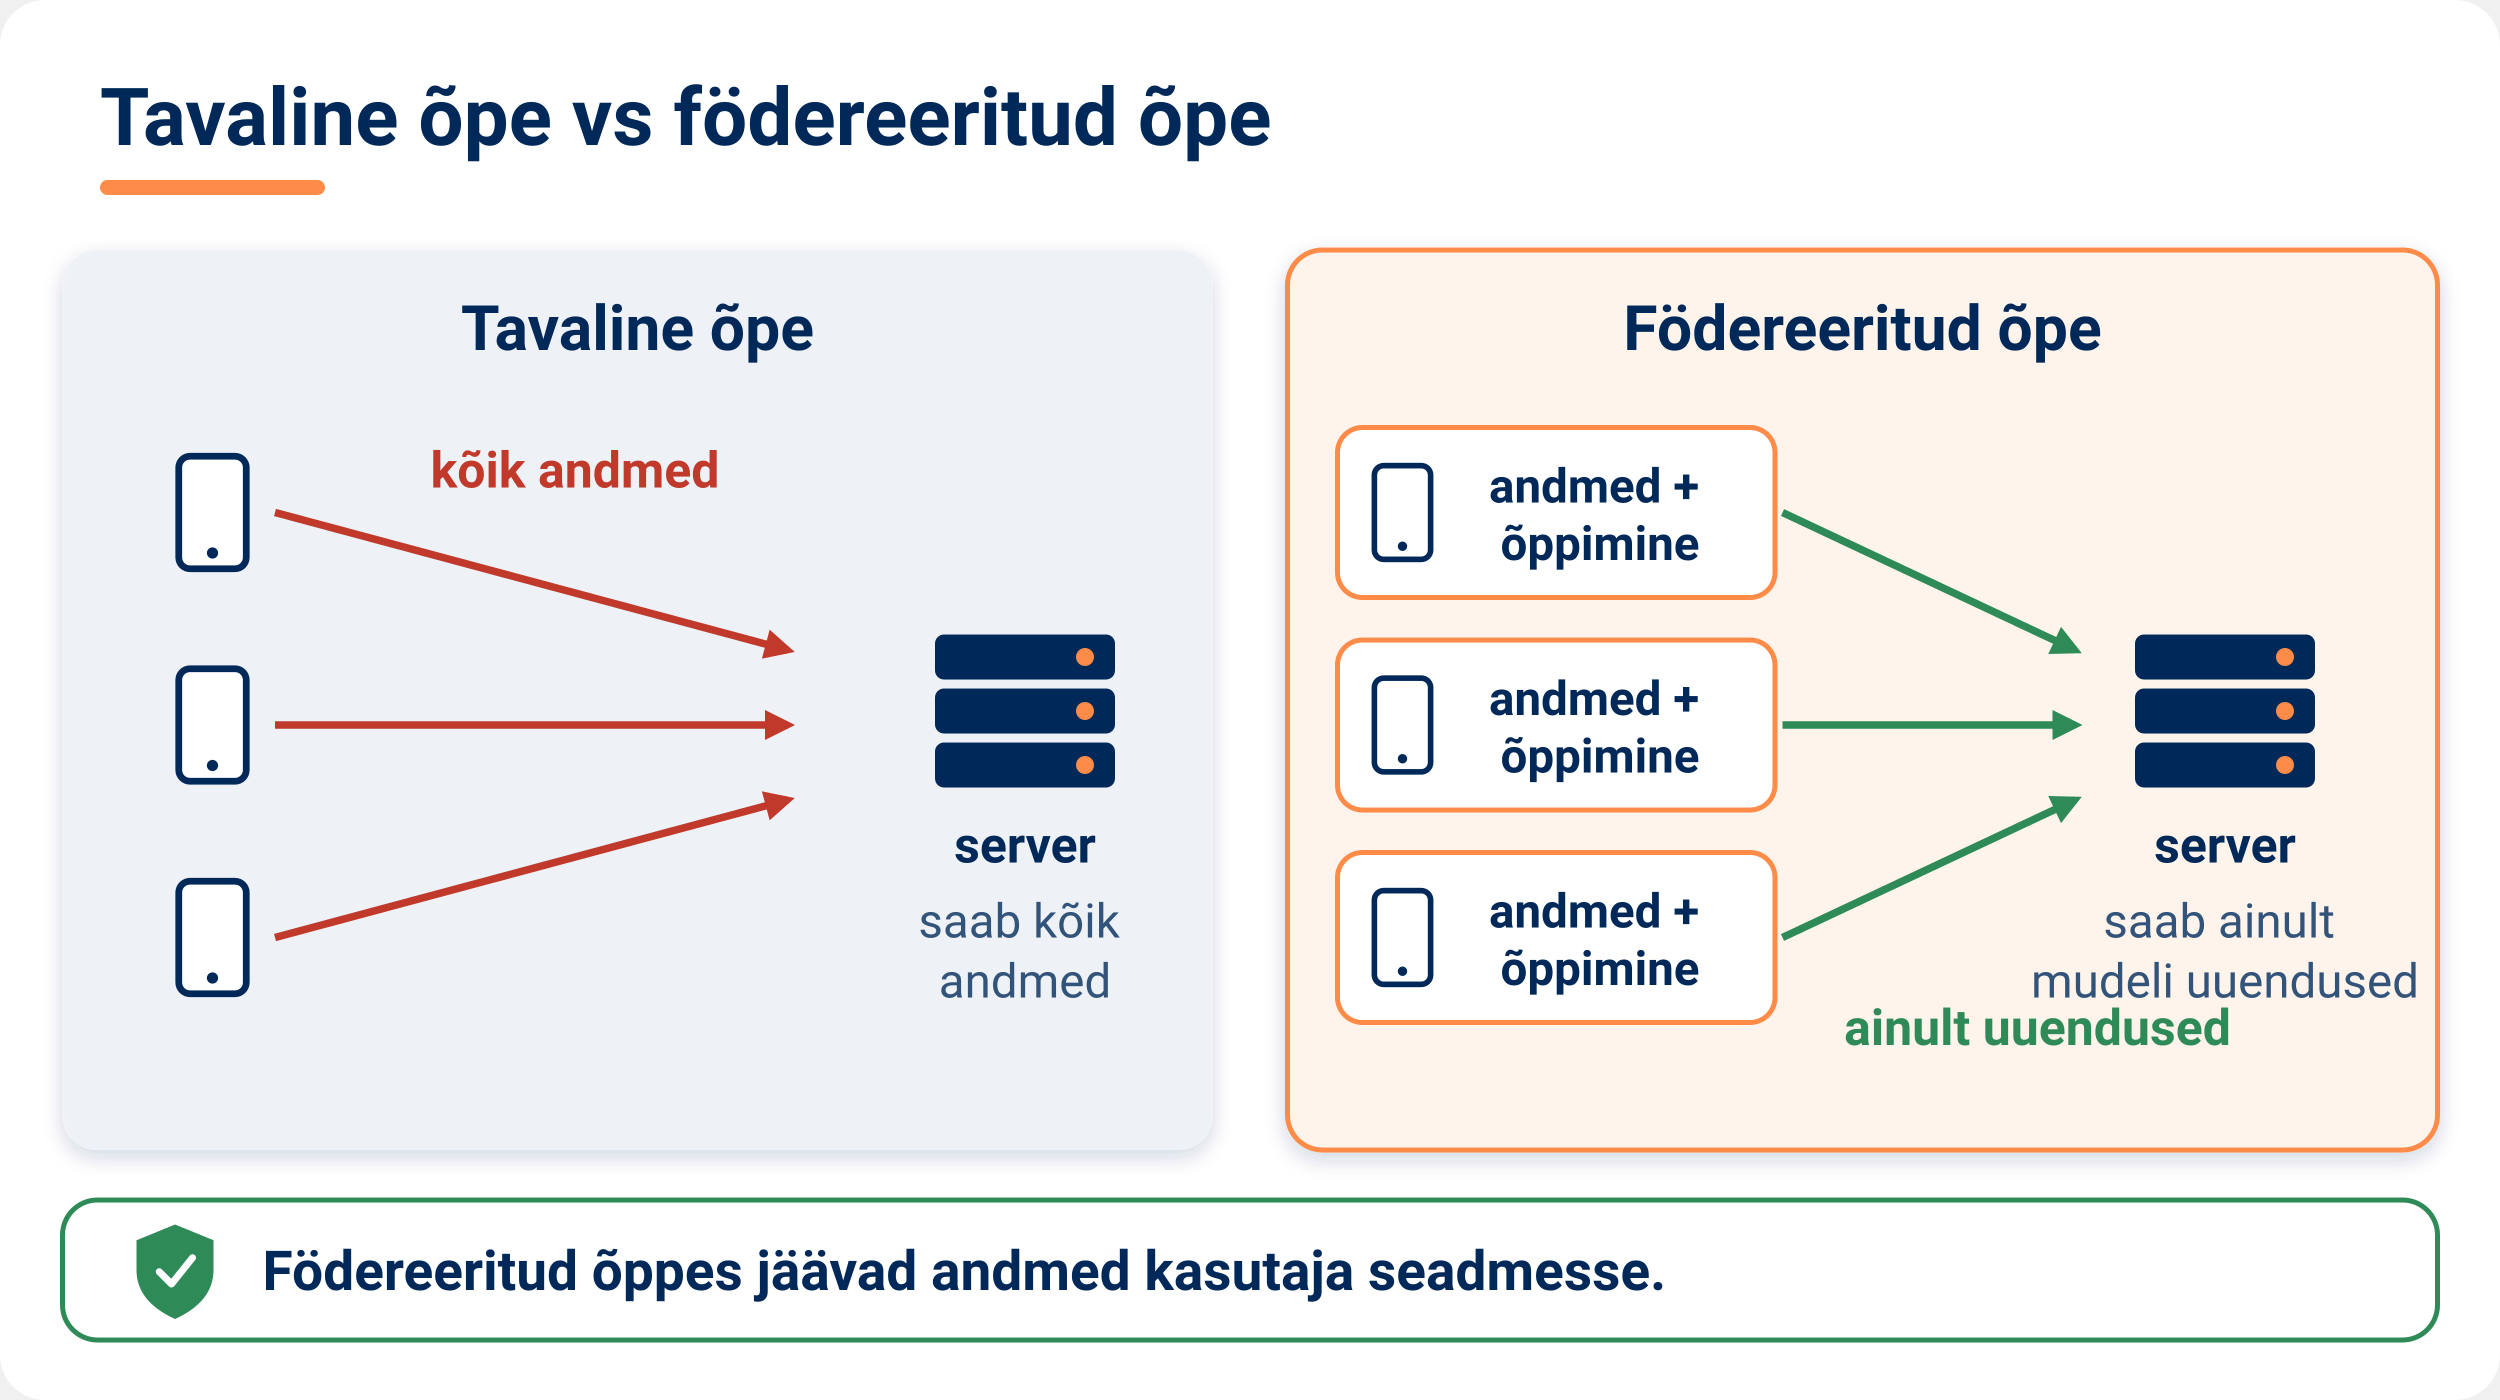
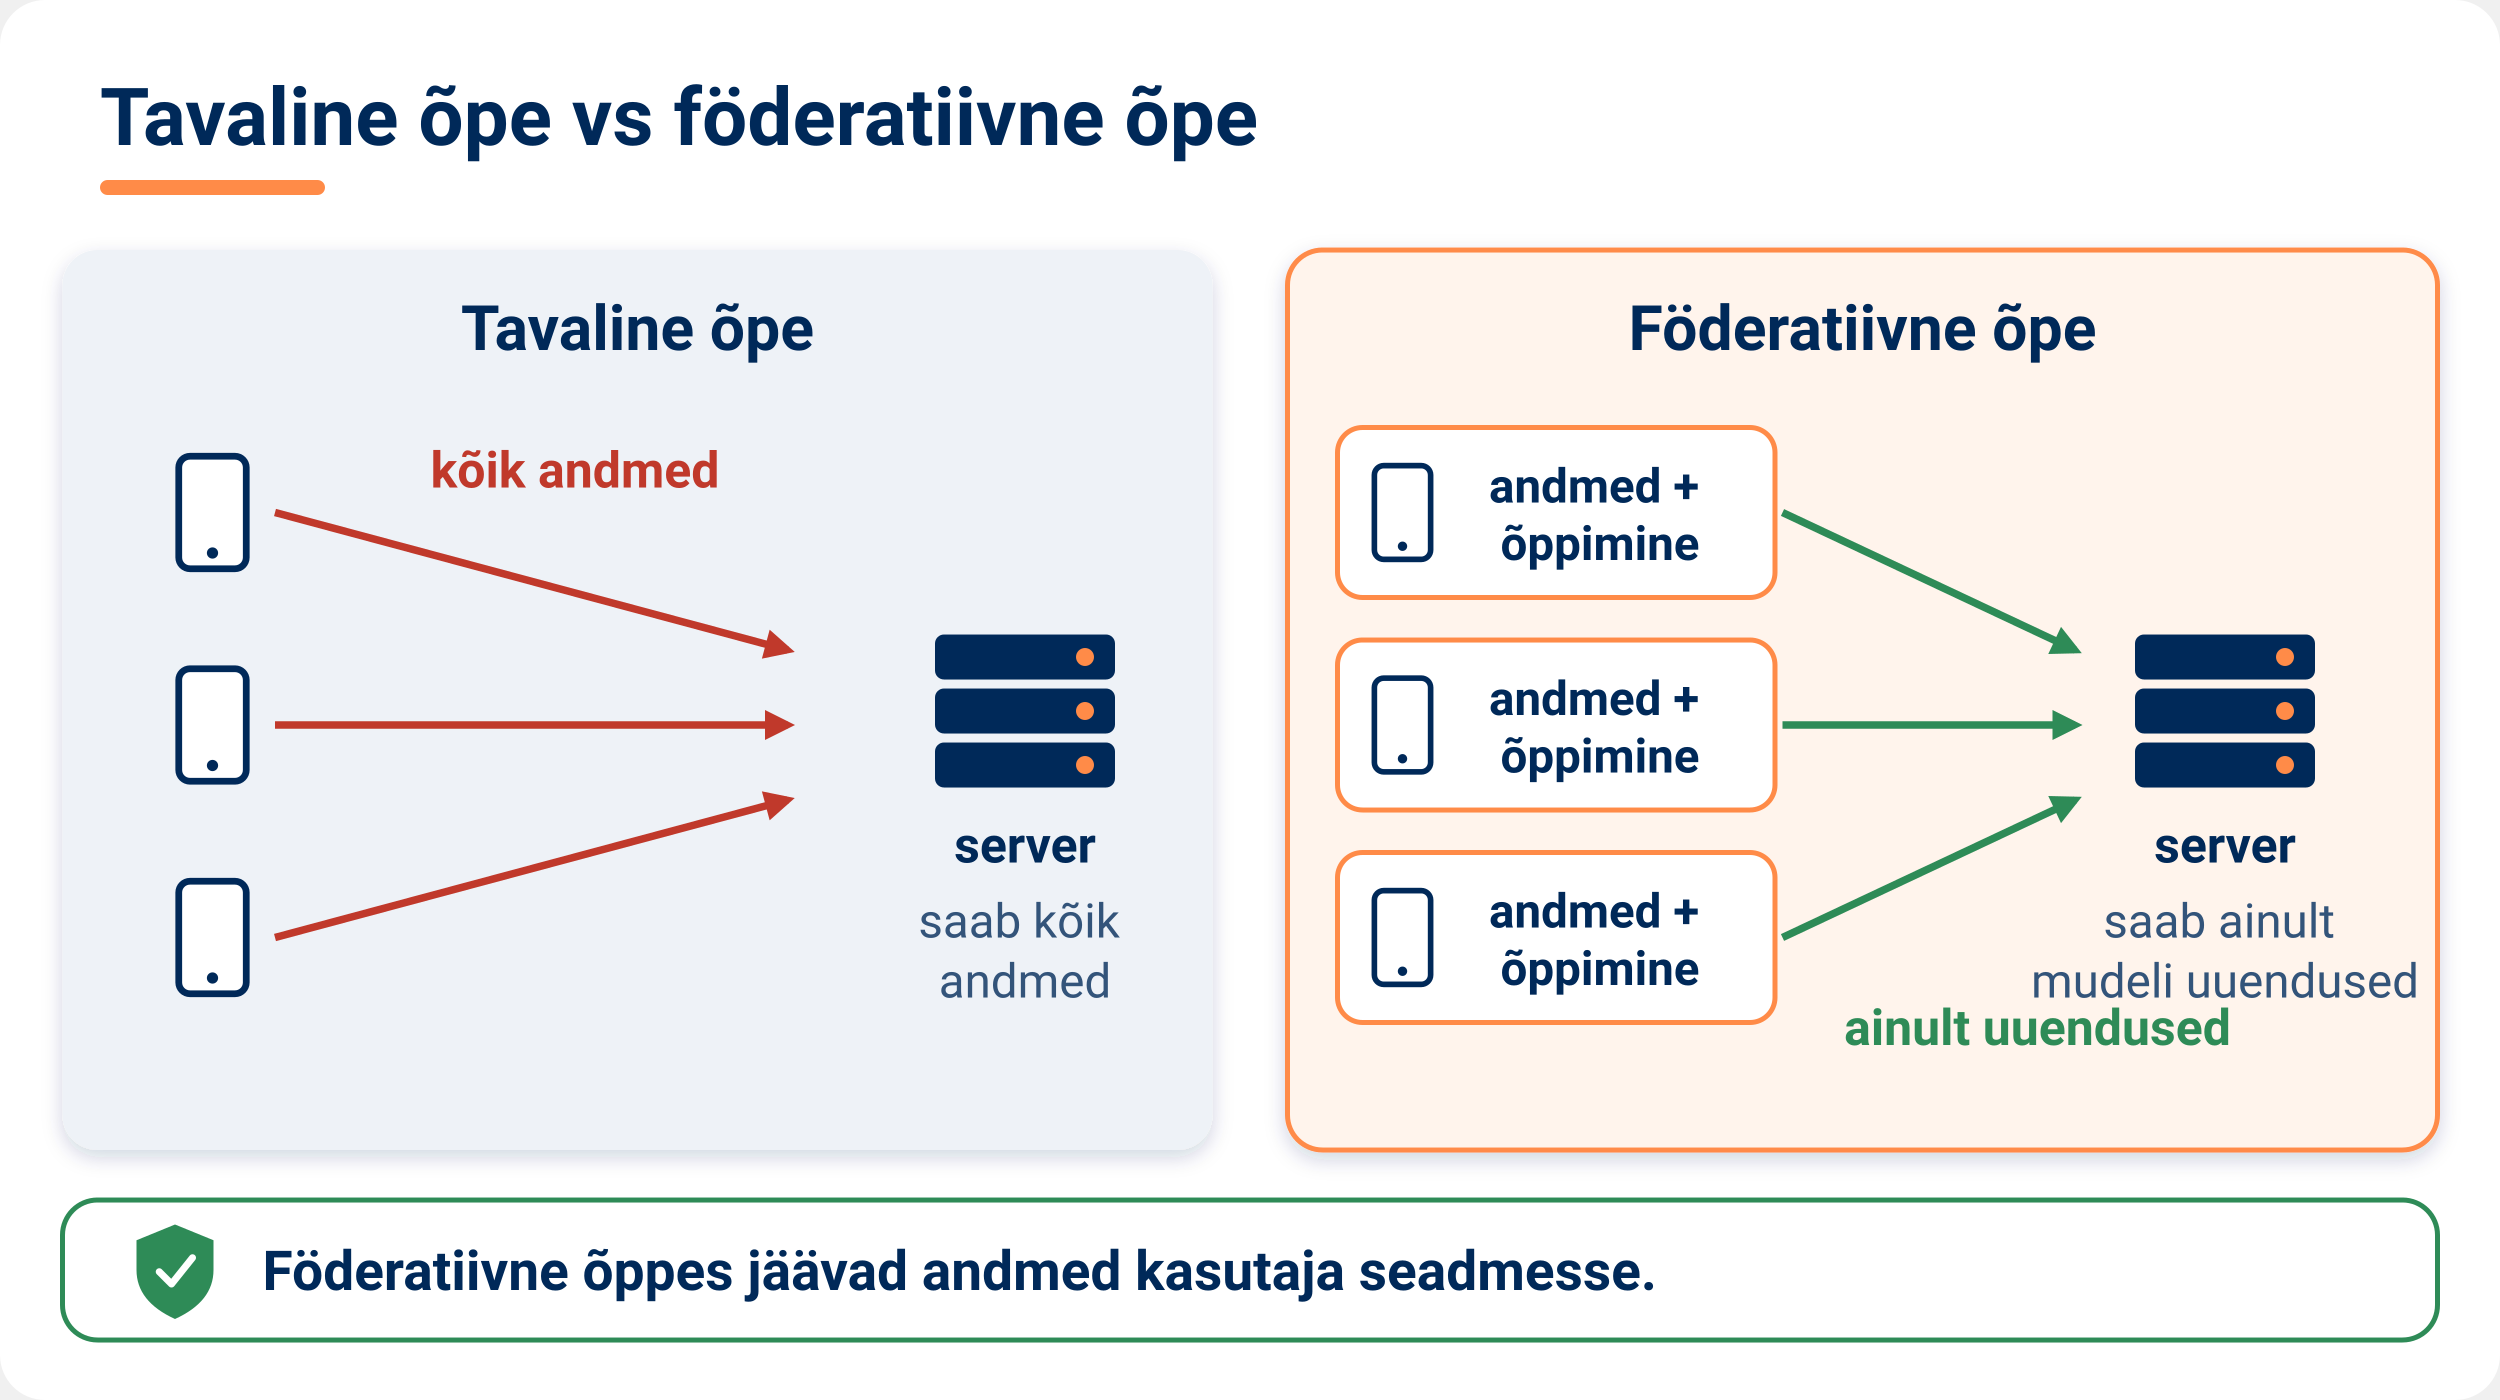
<svg xmlns="http://www.w3.org/2000/svg" width="1000" height="560" viewBox="0 0 1000 560" font-family="Segoe UI, Roboto, Helvetica, Arial, sans-serif">
  <defs>
    <filter id="sh" x="-10%" y="-10%" width="130%" height="140%">
      <feDropShadow dx="0" dy="3" stdDeviation="4" flood-color="#002959" flood-opacity="0.18" />
    </filter>
    <marker id="ao" markerWidth="12" markerHeight="12" refX="9" refY="6" orient="auto" markerUnits="userSpaceOnUse">
      <path d="M0,0 L12,6 L0,12 z" fill="#FF8B48" />
    </marker>
    <marker id="ab" markerWidth="12" markerHeight="12" refX="9" refY="6" orient="auto" markerUnits="userSpaceOnUse">
      <path d="M0,0 L12,6 L0,12 z" fill="#33547A" />
    </marker>
    <marker id="ag" markerWidth="12" markerHeight="12" refX="9" refY="6" orient="auto" markerUnits="userSpaceOnUse">
      <path d="M0,0 L12,6 L0,12 z" fill="#2E8B57" />
    </marker>
    <marker id="ar" markerWidth="12" markerHeight="12" refX="9" refY="6" orient="auto" markerUnits="userSpaceOnUse">
      <path d="M0,0 L12,6 L0,12 z" fill="#C0392B" />
    </marker>
    <linearGradient id="gnavy" x1="0" y1="0" x2="1" y2="1">
      <stop offset="0" stop-color="#002959" />
      <stop offset="1" stop-color="#33547A" />
    </linearGradient>
    <linearGradient id="gfade" x1="0" y1="0" x2="1" y2="0">
      <stop offset="0" stop-color="#002959" />
      <stop offset="1" stop-color="#002959" stop-opacity="0.12" />
    </linearGradient>
    <linearGradient id="gtemp" x1="0" y1="0" x2="1" y2="0">
      <stop offset="0" stop-color="#33547A" />
      <stop offset="1" stop-color="#FF8B48" />
    </linearGradient>
  </defs>
  <rect x="0" y="0" width="1000" height="560" rx="18" fill="#FFFFFF" />
  <text x="40" y="58" font-size="32" font-weight="700" fill="#002959" text-anchor="start">
-     <tspan x="40" dy="0">Tavaline õpe vs födereeritud õpe</tspan>
+     <tspan x="40" dy="0">Tavaline õpe vs föderatiivne õpe</tspan>
  </text>
  <rect x="40" y="72" width="90" height="6" rx="3" fill="#FF8B48" />
  <rect x="25" y="100" width="460" height="360" rx="14" fill="#EEF2F7" filter="url(#sh)" />
  <text x="255.0" y="140" font-size="25" font-weight="700" fill="#002959" text-anchor="middle">
    <tspan x="255.0" dy="0">Tavaline õpe</tspan>
  </text>
  <rect x="71.5" y="182.5" width="27.0" height="45.0" rx="4.5" fill="#FFFFFF" stroke="#002959" stroke-width="2.7" />
  <circle cx="85" cy="221.2" r="2.25" fill="#002959" />
  <line x1="110" y1="205" x2="315" y2="260" stroke="#C0392B" stroke-width="3" marker-end="url(#ar)" />
  <rect x="71.5" y="267.5" width="27.0" height="45.0" rx="4.5" fill="#FFFFFF" stroke="#002959" stroke-width="2.7" />
  <circle cx="85" cy="306.2" r="2.25" fill="#002959" />
  <line x1="110" y1="290" x2="315" y2="290" stroke="#C0392B" stroke-width="3" marker-end="url(#ar)" />
  <rect x="71.5" y="352.5" width="27.0" height="45.0" rx="4.5" fill="#FFFFFF" stroke="#002959" stroke-width="2.7" />
  <circle cx="85" cy="391.2" r="2.25" fill="#002959" />
  <line x1="110" y1="375" x2="315" y2="320" stroke="#C0392B" stroke-width="3" marker-end="url(#ar)" />
  <rect x="374.0" y="253.8" width="72.0" height="18.0" rx="3.6" fill="#002959" />
  <circle cx="434.0" cy="262.8" r="3.6" fill="#FF8B48" />
  <rect x="374.0" y="275.4" width="72.0" height="18.0" rx="3.6" fill="#002959" />
  <circle cx="434.0" cy="284.4" r="3.6" fill="#FF8B48" />
  <rect x="374.0" y="297.0" width="72.0" height="18.0" rx="3.6" fill="#002959" />
  <circle cx="434.0" cy="306.0" r="3.6" fill="#FF8B48" />
  <text x="410" y="345" font-size="20" font-weight="700" fill="#002959" text-anchor="middle">
    <tspan x="410" dy="0">server</tspan>
  </text>
  <text x="230" y="195" font-size="20" font-weight="700" fill="#C0392B" text-anchor="middle">
    <tspan x="230" dy="0">kõik andmed</tspan>
  </text>
  <text x="410" y="375" font-size="19" font-weight="400" fill="#33547A" text-anchor="middle">
    <tspan x="410" dy="0">saab kõik</tspan>
    <tspan x="410" dy="24">andmed</tspan>
  </text>
  <rect x="515" y="100" width="460" height="360" rx="14" fill="#FFF4EC" stroke="#FF8B48" stroke-width="2" filter="url(#sh)" />
  <text x="745.0" y="140" font-size="25" font-weight="700" fill="#002959" text-anchor="middle">
-     <tspan x="745.0" dy="0">Födereeritud õpe</tspan>
+     <tspan x="745.0" dy="0">Föderatiivne õpe</tspan>
  </text>
  <rect x="535" y="171" width="175" height="68" rx="10" fill="#FFFFFF" stroke="#FF8B48" stroke-width="2" />
  <rect x="549.75" y="186.25" width="22.5" height="37.5" rx="3.75" fill="#FFFFFF" stroke="#002959" stroke-width="2.25" />
  <circle cx="561" cy="218.5" r="1.875" fill="#002959" />
  <text x="640" y="201" font-size="19" font-weight="700" fill="#002959" text-anchor="middle">
    <tspan x="640" dy="0">andmed +</tspan>
    <tspan x="640" dy="23">õppimine</tspan>
  </text>
  <line x1="713" y1="205" x2="830" y2="260" stroke="#2E8B57" stroke-width="3" marker-end="url(#ag)" />
  <rect x="535" y="256" width="175" height="68" rx="10" fill="#FFFFFF" stroke="#FF8B48" stroke-width="2" />
  <rect x="549.75" y="271.25" width="22.5" height="37.5" rx="3.75" fill="#FFFFFF" stroke="#002959" stroke-width="2.25" />
  <circle cx="561" cy="303.5" r="1.875" fill="#002959" />
  <text x="640" y="286" font-size="19" font-weight="700" fill="#002959" text-anchor="middle">
    <tspan x="640" dy="0">andmed +</tspan>
    <tspan x="640" dy="23">õppimine</tspan>
  </text>
  <line x1="713" y1="290" x2="830" y2="290" stroke="#2E8B57" stroke-width="3" marker-end="url(#ag)" />
  <rect x="535" y="341" width="175" height="68" rx="10" fill="#FFFFFF" stroke="#FF8B48" stroke-width="2" />
  <rect x="549.75" y="356.25" width="22.5" height="37.5" rx="3.75" fill="#FFFFFF" stroke="#002959" stroke-width="2.25" />
  <circle cx="561" cy="388.5" r="1.875" fill="#002959" />
  <text x="640" y="371" font-size="19" font-weight="700" fill="#002959" text-anchor="middle">
    <tspan x="640" dy="0">andmed +</tspan>
    <tspan x="640" dy="23">õppimine</tspan>
  </text>
  <line x1="713" y1="375" x2="830" y2="320" stroke="#2E8B57" stroke-width="3" marker-end="url(#ag)" />
  <rect x="854.0" y="253.8" width="72.0" height="18.0" rx="3.6" fill="#002959" />
  <circle cx="914.0" cy="262.8" r="3.6" fill="#FF8B48" />
  <rect x="854.0" y="275.4" width="72.0" height="18.0" rx="3.6" fill="#002959" />
  <circle cx="914.0" cy="284.4" r="3.6" fill="#FF8B48" />
  <rect x="854.0" y="297.0" width="72.0" height="18.0" rx="3.6" fill="#002959" />
  <circle cx="914.0" cy="306.0" r="3.6" fill="#FF8B48" />
  <text x="890" y="345" font-size="20" font-weight="700" fill="#002959" text-anchor="middle">
    <tspan x="890" dy="0">server</tspan>
  </text>
  <text x="845" y="195" font-size="20" font-weight="700" fill="#2E8B57" text-anchor="middle">
    <tspan x="845" dy="0" />
  </text>
  <text x="890" y="375" font-size="19" font-weight="400" fill="#33547A" text-anchor="middle">
    <tspan x="890" dy="0">saab ainult</tspan>
    <tspan x="890" dy="24">mudeli uuendused</tspan>
  </text>
  <text x="815" y="418" font-size="20" font-weight="700" fill="#2E8B57" text-anchor="middle">
    <tspan x="815" dy="0">ainult uuendused</tspan>
  </text>
  <rect x="25" y="480" width="950" height="56" rx="14" fill="#FFFFFF" stroke="#2E8B57" stroke-width="2" />
  <path d="M70,489.8 L85.4,496.1 L85.4,508 Q85.4,520.6 70,527.6 Q54.6,520.6 54.6,508 L54.6,496.1 z" fill="#2E8B57" />
  <path d="M63.7,508.7 L68.6,513.6 L77.0,503.1" fill="none" stroke="#FFFFFF" stroke-width="2.8" stroke-linecap="round" stroke-linejoin="round" />
  <text x="105" y="516" font-size="22" font-weight="700" fill="#002959" text-anchor="start">
-     <tspan x="105" dy="0">Födereeritud õppes jäävad andmed kasutaja seadmesse.</tspan>
+     <tspan x="105" dy="0">Föderatiivne õppes jäävad andmed kasutaja seadmesse.</tspan>
  </text>
</svg>
